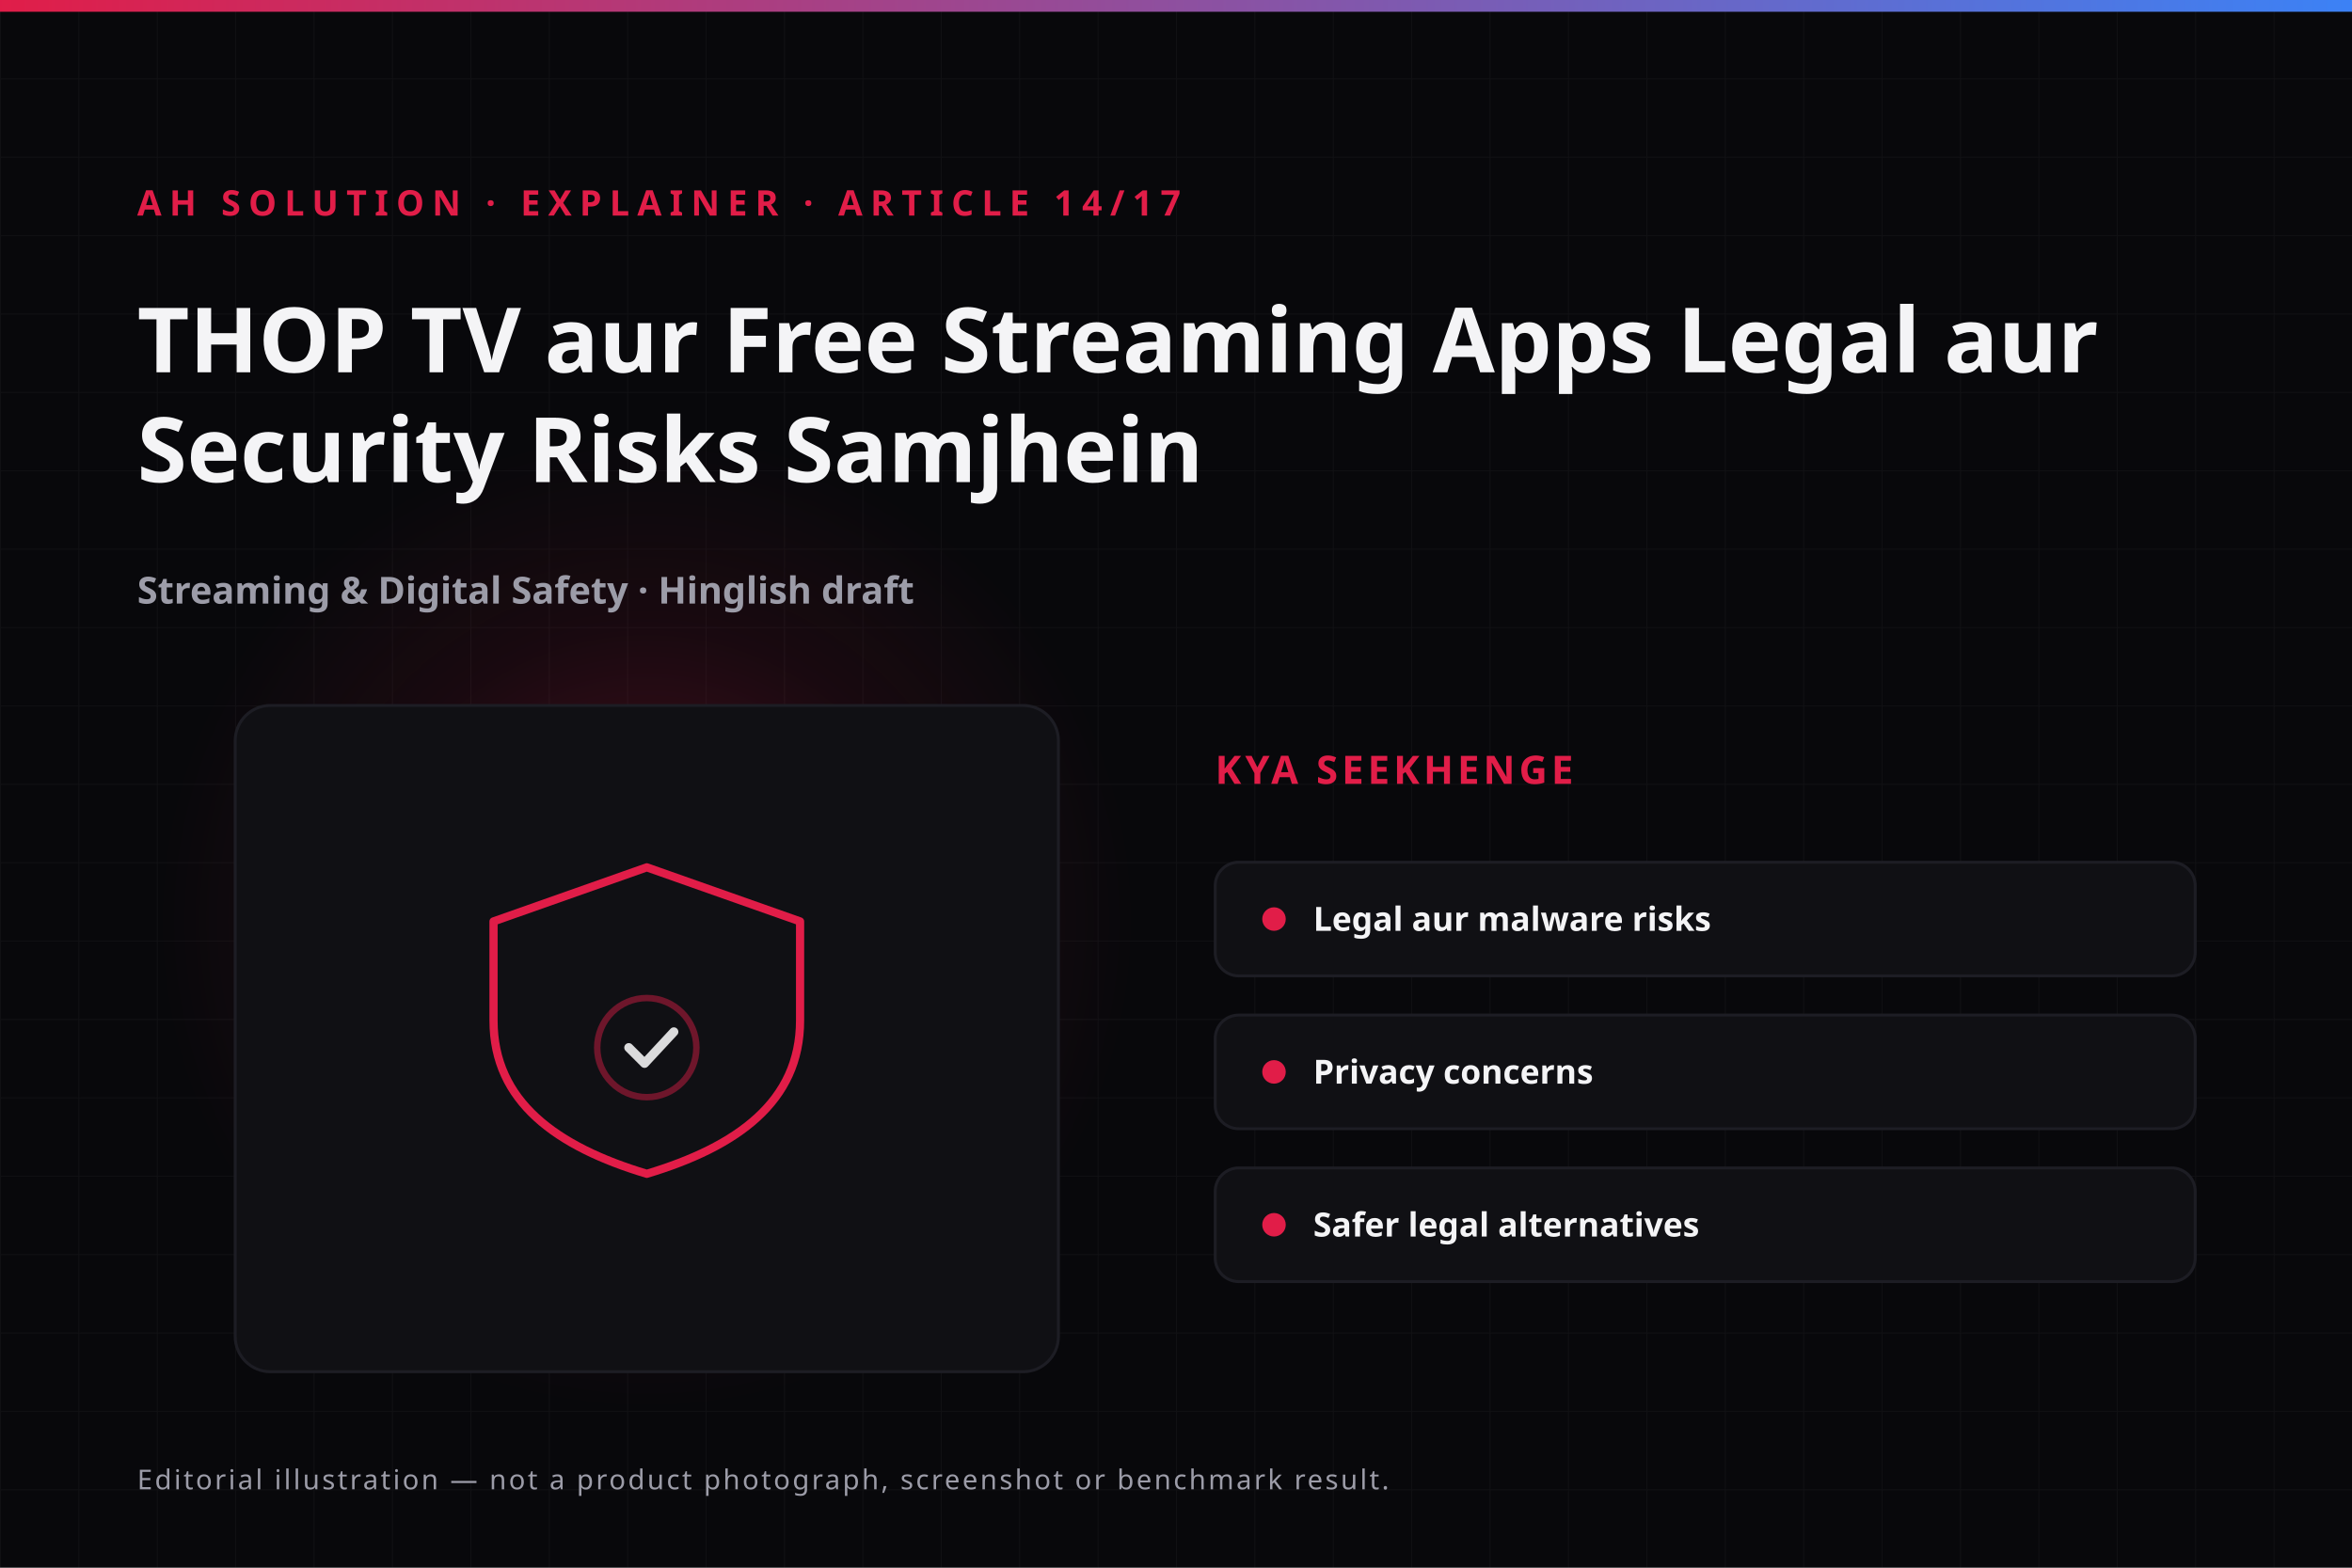
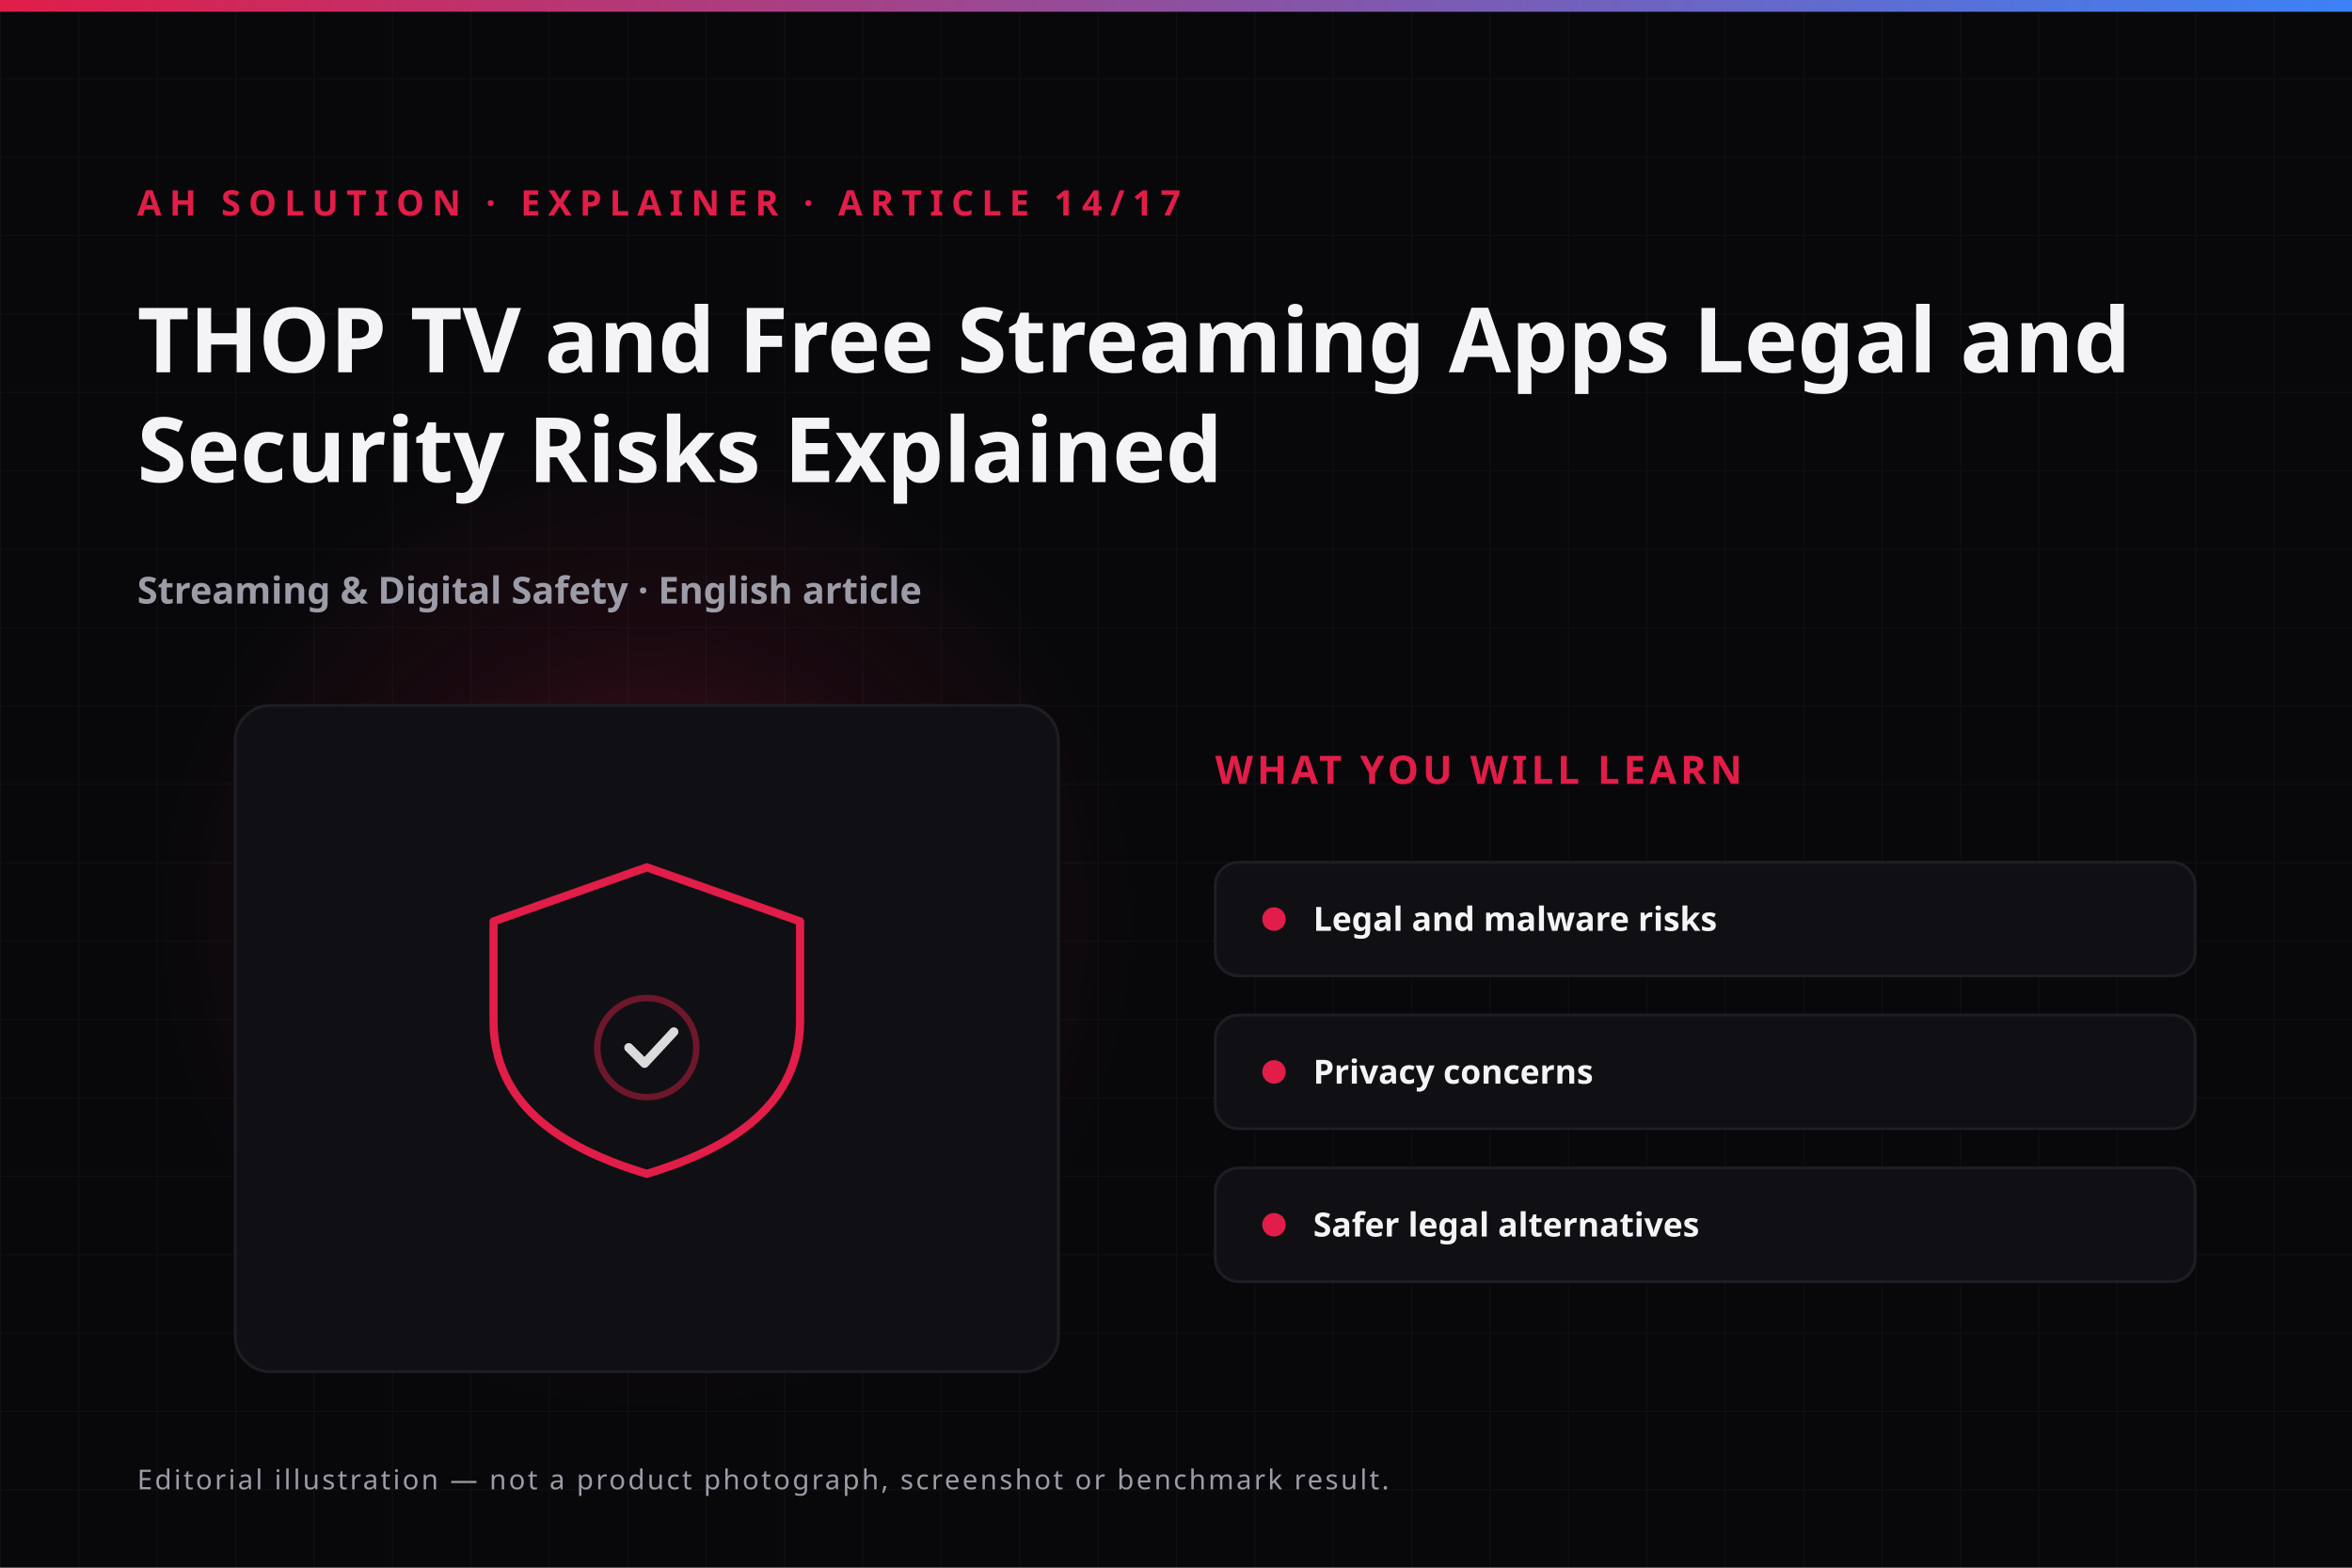
- <svg xmlns="http://www.w3.org/2000/svg" width="1200" height="800" viewBox="0 0 1200 800" role="img" aria-label="AH Solution explainer visual — THOP TV aur Free Streaming Apps: Legal aur Security Risks Samjhein">
+ <svg xmlns="http://www.w3.org/2000/svg" width="1200" height="800" viewBox="0 0 1200 800" role="img" aria-label="AH Solution explainer visual — THOP TV and Free Streaming Apps: Legal and Security Risks Explained">
  <defs>
    <radialGradient id="glow" cx="50%" cy="50%" r="50%">
      <stop offset="0%" stop-color="#E11D48" stop-opacity="0.32" />
      <stop offset="60%" stop-color="#E11D48" stop-opacity="0.08" />
      <stop offset="100%" stop-color="#E11D48" stop-opacity="0" />
    </radialGradient>
    <linearGradient id="bar" x1="0" y1="0" x2="1" y2="0">
      <stop offset="0%" stop-color="#E11D48" />
      <stop offset="100%" stop-color="#3B82F6" />
    </linearGradient>
    <pattern id="grid" width="40" height="40" patternUnits="userSpaceOnUse">
      <path d="M40 0H0V40" fill="none" stroke="#FFFFFF" stroke-opacity="0.035" stroke-width="1" />
    </pattern>
  </defs>
  <rect width="1200" height="800" fill="#08080B" />
  <rect width="1200" height="800" fill="url(#grid)" />
  <circle cx="330" cy="470" r="250" fill="url(#glow)" />
  <rect x="0" y="0" width="1200" height="6" fill="url(#bar)" />
  <text x="70" y="110" font-family="Manrope, 'Segoe UI', system-ui, sans-serif" font-size="18" font-weight="700" letter-spacing="4" fill="#E11D48">AH SOLUTION · EXPLAINER · ARTICLE 14/17</text>
-   <text x="70" y="190" font-family="Manrope, 'Segoe UI', system-ui, sans-serif" font-size="46" font-weight="800" fill="#F4F4F6">THOP TV aur Free Streaming Apps Legal aur</text>
-   <text x="70" y="246" font-family="Manrope, 'Segoe UI', system-ui, sans-serif" font-size="46" font-weight="800" fill="#F4F4F6">Security Risks Samjhein</text>
-   <text x="70" y="308" font-family="Manrope, 'Segoe UI', system-ui, sans-serif" font-size="19" font-weight="600" fill="#9C9CA8">Streaming &amp; Digital Safety · Hinglish draft</text>
+   <text x="70" y="190" font-family="Manrope, 'Segoe UI', system-ui, sans-serif" font-size="46" font-weight="800" fill="#F4F4F6">THOP TV and Free Streaming Apps Legal and</text>
+   <text x="70" y="246" font-family="Manrope, 'Segoe UI', system-ui, sans-serif" font-size="46" font-weight="800" fill="#F4F4F6">Security Risks Explained</text>
+   <text x="70" y="308" font-family="Manrope, 'Segoe UI', system-ui, sans-serif" font-size="19" font-weight="600" fill="#9C9CA8">Streaming &amp; Digital Safety · English article</text>
  <rect x="120" y="360" width="420" height="340" rx="18" fill="#101014" stroke="#1D1D24" stroke-width="1.5" />
  <path d="M330 442.6 l78.2 27.6 v50.6 c0 41.4 -32.2 64.4 -78.2 78.2 c-46 -13.8 -78.2 -36.8 -78.2 -78.2 v-50.6 Z" fill="none" stroke="#E11D48" stroke-width="4.182" stroke-linecap="round" stroke-linejoin="round" />
  <circle cx="330" cy="534.6" r="25.3" fill="none" stroke="#E11D48" stroke-opacity="0.45" stroke-width="3.286" stroke-linecap="round" />
  <path d="M320.8 534.6 l8.05 8.05 l14.95 -16.1" stroke="#FFFFFF" stroke-opacity="0.85" stroke-width="4.6" fill="none" stroke-linecap="round" stroke-linejoin="round" />
-   <text x="620" y="400" font-family="Manrope, 'Segoe UI', system-ui, sans-serif" font-size="20" font-weight="700" letter-spacing="2" fill="#E11D48">KYA SEEKHENGE</text>
+   <text x="620" y="400" font-family="Manrope, 'Segoe UI', system-ui, sans-serif" font-size="20" font-weight="700" letter-spacing="2" fill="#E11D48">WHAT YOU WILL LEARN</text>
  <rect x="620" y="440" width="500" height="58" rx="12" fill="#101014" stroke="#1D1D24" stroke-width="1.5" />
  <circle cx="650" cy="469" r="6" fill="#E11D48" />
-   <text x="670" y="475" font-family="Manrope, 'Segoe UI', system-ui, sans-serif" font-size="17" font-weight="600" fill="#F4F4F6">Legal aur malware risks</text>
+   <text x="670" y="475" font-family="Manrope, 'Segoe UI', system-ui, sans-serif" font-size="17" font-weight="600" fill="#F4F4F6">Legal and malware risks</text>
  <rect x="620" y="518" width="500" height="58" rx="12" fill="#101014" stroke="#1D1D24" stroke-width="1.5" />
  <circle cx="650" cy="547" r="6" fill="#E11D48" />
  <text x="670" y="553" font-family="Manrope, 'Segoe UI', system-ui, sans-serif" font-size="17" font-weight="600" fill="#F4F4F6">Privacy concerns</text>
  <rect x="620" y="596" width="500" height="58" rx="12" fill="#101014" stroke="#1D1D24" stroke-width="1.5" />
  <circle cx="650" cy="625" r="6" fill="#E11D48" />
  <text x="670" y="631" font-family="Manrope, 'Segoe UI', system-ui, sans-serif" font-size="17" font-weight="600" fill="#F4F4F6">Safer legal alternatives</text>
  <text x="70" y="760" font-family="Manrope, 'Segoe UI', system-ui, sans-serif" font-size="14" font-weight="500" letter-spacing="1.2" fill="#9C9CA8">Editorial illustration — not a product photograph, screenshot or benchmark result.</text>
</svg>
